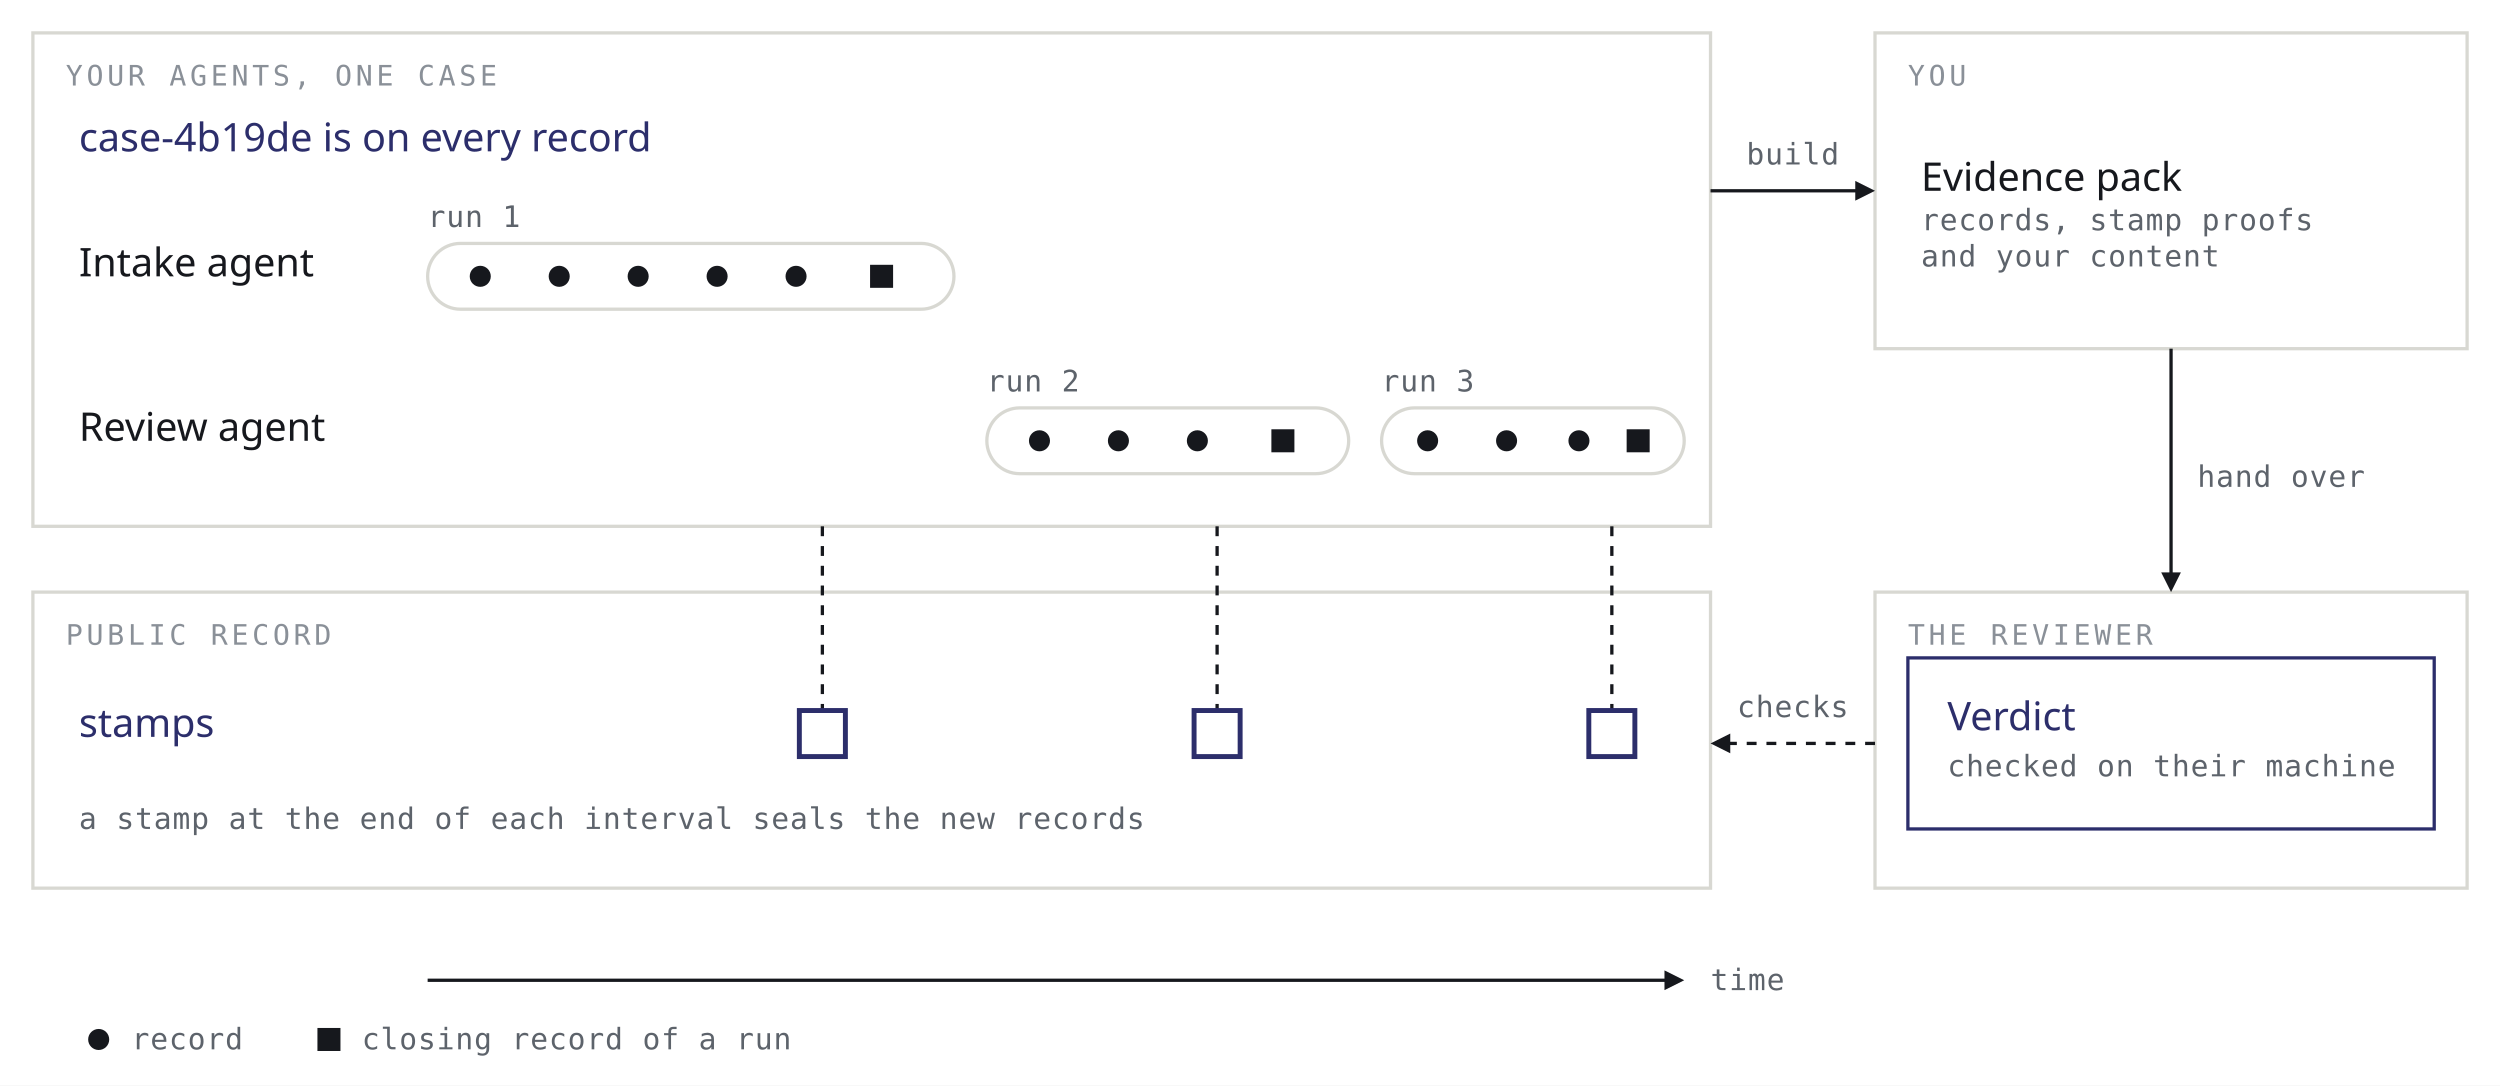
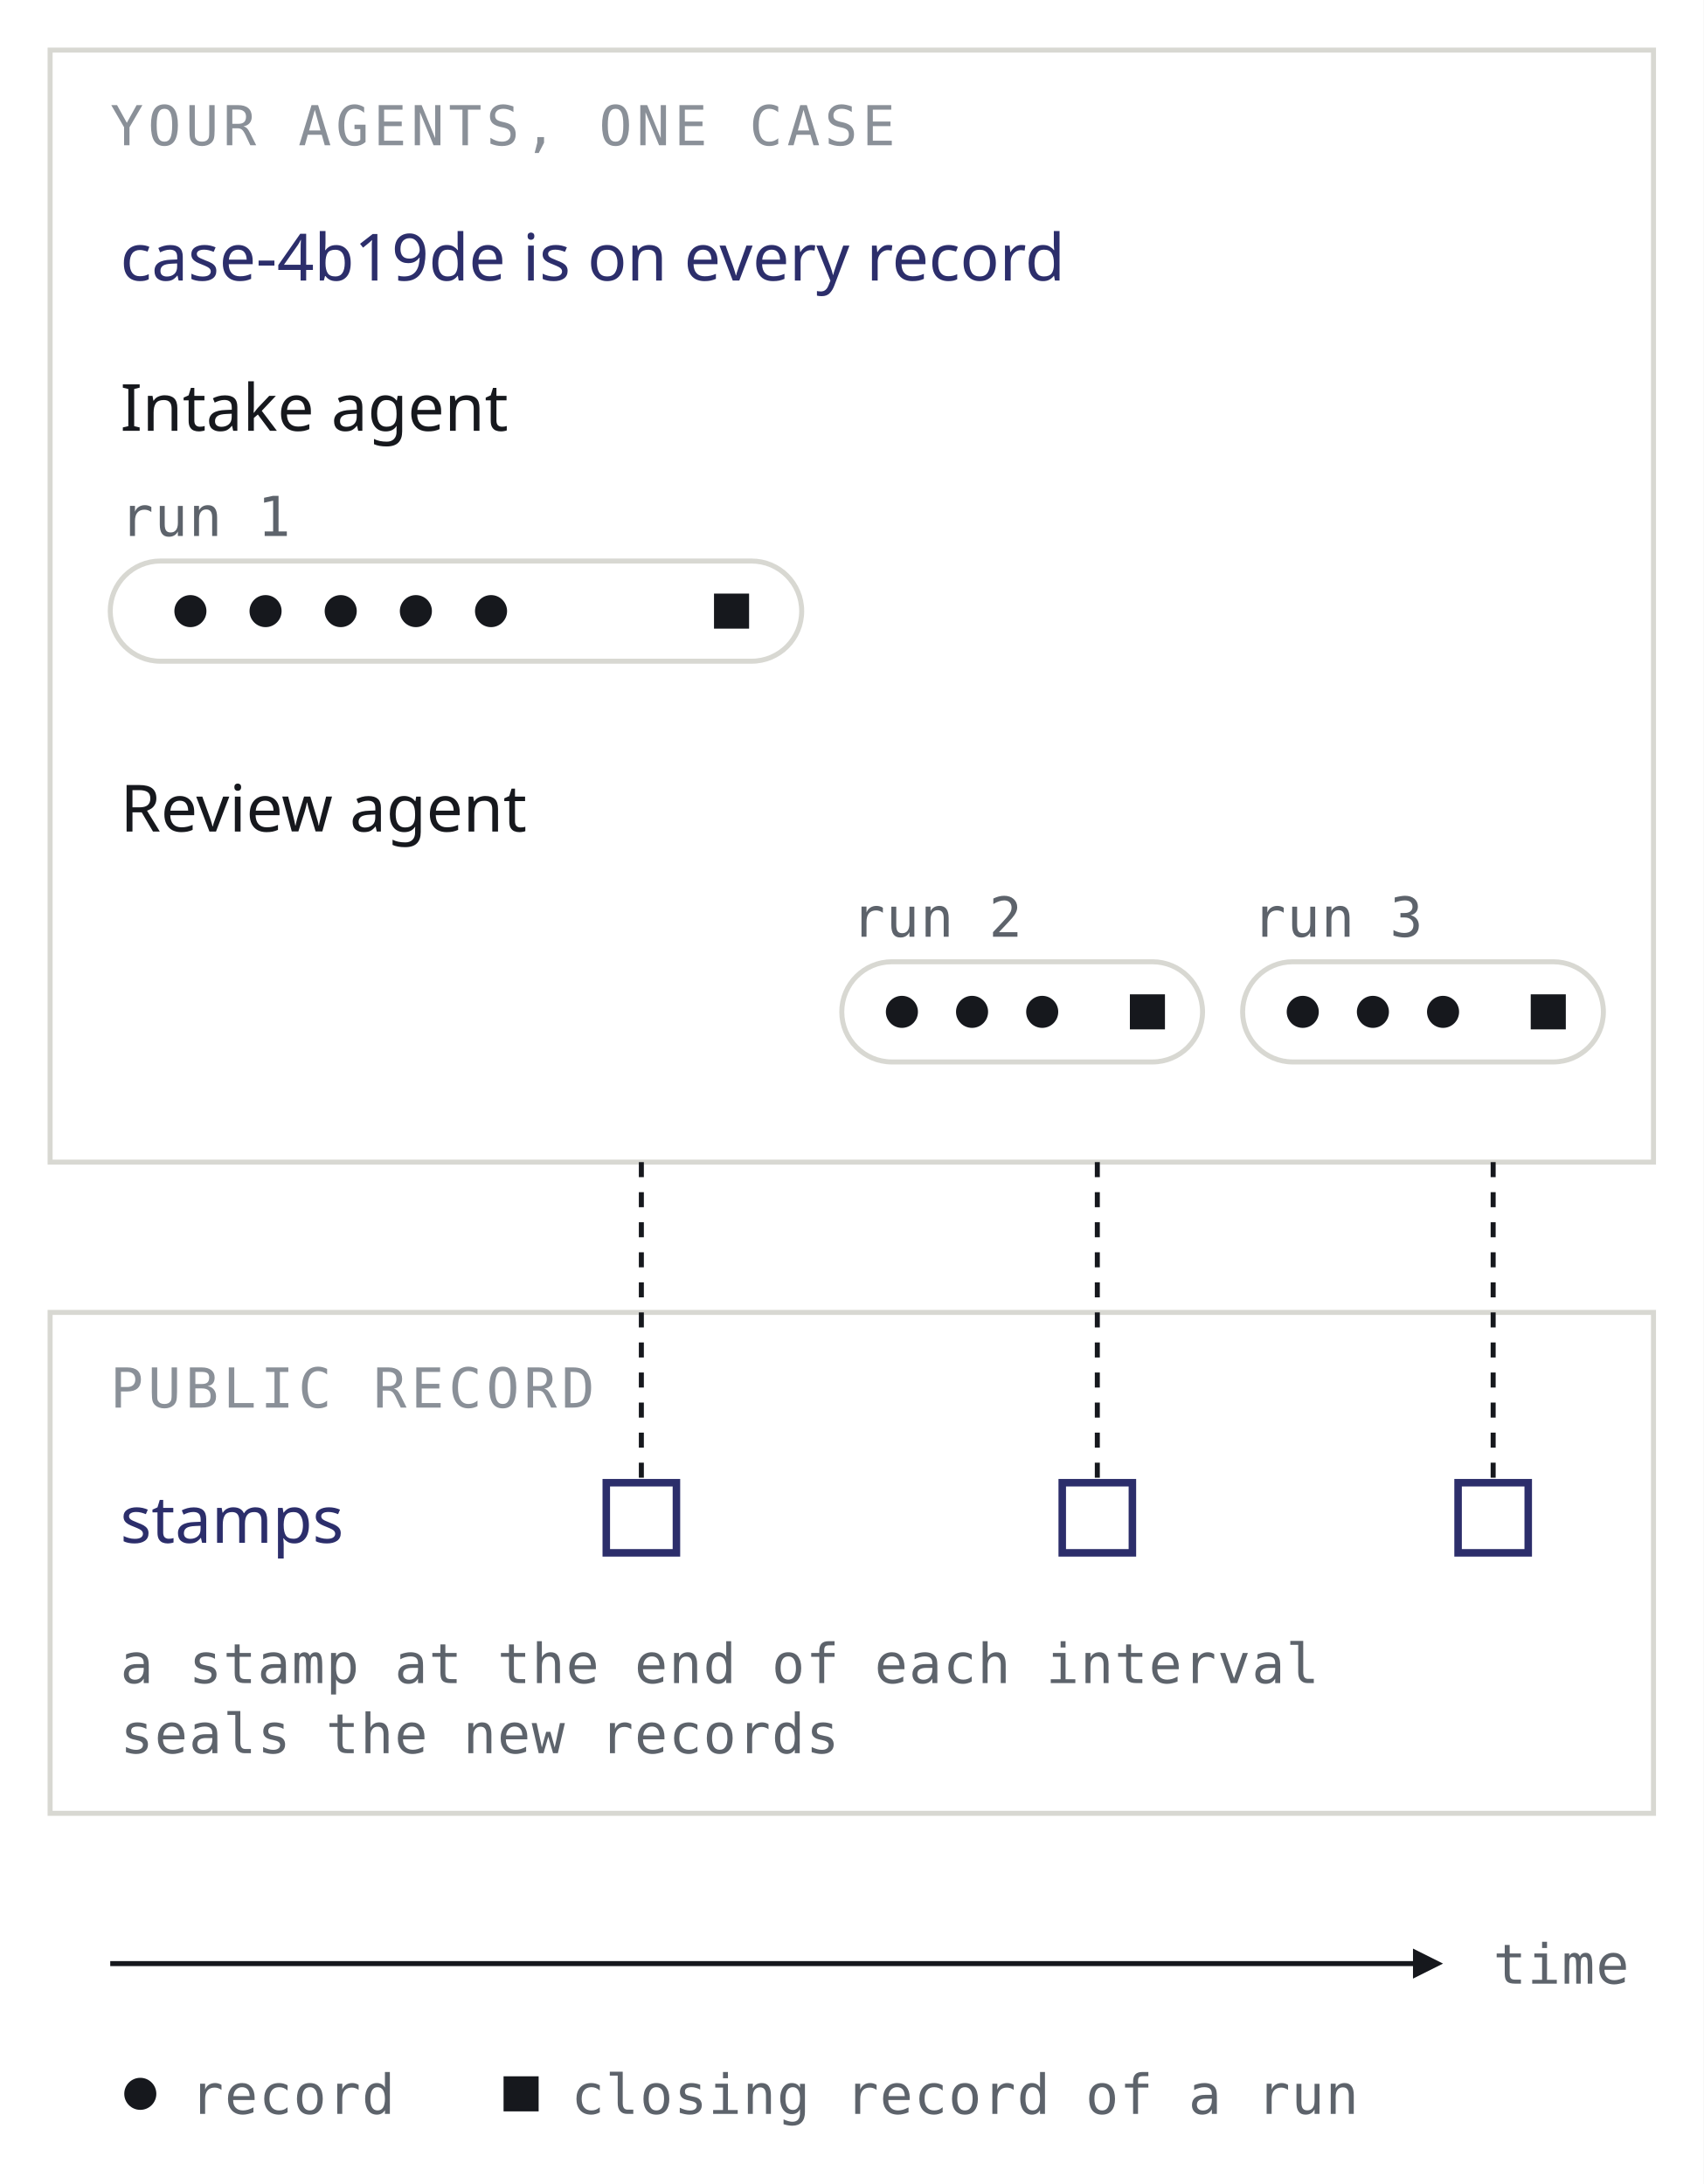
- <svg xmlns="http://www.w3.org/2000/svg" viewBox="0 0 760 330" role="img" aria-label="The life of one case. Two agents work on one case over time. Every record in their three runs carries the case ID. A run ends with a closing record. At the end of each interval, Sanning seals the new records into a stamp on the public record. You build one evidence pack for the case, from the records and your own content. The reviewer checks the pack on their own machine, checks the stamps on the public record, and reads the verdict.">
+ <svg xmlns="http://www.w3.org/2000/svg" viewBox="0 0 340 436" role="img" aria-label="The life of one case. Two agents work on one case over time. Every record in their three runs carries the case ID. The intake agent has run 1. The review agent has run 2 and run 3. A run ends with a closing record. At the end of each interval, Sanning seals the new records into a stamp on the public record. Time runs from left to right.">
  <style>
-   .lbl  { font-family:"Geist",sans-serif; font-size:12px; font-weight:500; fill:#16181D; }
-   .sub  { font-family:"Geist Mono",monospace; font-size:9px; letter-spacing:.03em; fill:#5D636B; }
-   .zone { font-family:"Geist Mono",monospace; font-size:8.6px; letter-spacing:.13em; fill:#8A9098; }
-   .step { font-family:"Geist Mono",monospace; font-size:9px; letter-spacing:.07em; fill:#2C2E6B; }
-   .acc  { font-family:"Geist",sans-serif; font-size:12px; font-weight:500; fill:#2C2E6B; }
+   .lbl  { font-family:"Geist",sans-serif; font-size:13px; font-weight:500; fill:#16181D; }
+   .sub  { font-family:"Geist Mono",monospace; font-size:11px; letter-spacing:.02em; fill:#5D636B; }
+   .zone { font-family:"Geist Mono",monospace; font-size:11px; letter-spacing:.08em; fill:#8A9098; }
+   .step { font-family:"Geist Mono",monospace; font-size:11px; letter-spacing:.04em; fill:#2C2E6B; }
+   .acc  { font-family:"Geist",sans-serif; font-size:13px; font-weight:500; fill:#2C2E6B; }
</style>
-   <rect x="0" y="0" width="760" height="330" fill="#FFFFFF" />
-   <rect x="10" y="10" width="510" height="150" fill="none" stroke="#D8D8D2" stroke-width="1" />
-   <text class="zone" x="20" y="26" text-anchor="start">YOUR AGENTS, ONE CASE</text>
-   <text class="acc" x="24" y="46" text-anchor="start">case-4b19de is on every record</text>
-   <text class="lbl" x="24" y="84" text-anchor="start">Intake agent</text>
-   <text class="lbl" x="24" y="134" text-anchor="start">Review agent</text>
-   <text class="sub" x="130" y="69" text-anchor="start">run 1</text>
-   <rect x="130" y="74" width="160" height="20" rx="10" fill="none" stroke="#D8D8D2" stroke-width="1" />
-   <circle cx="146" cy="84" r="3.2" fill="#16181D" />
-   <circle cx="170" cy="84" r="3.2" fill="#16181D" />
-   <circle cx="194" cy="84" r="3.2" fill="#16181D" />
-   <circle cx="218" cy="84" r="3.2" fill="#16181D" />
-   <circle cx="242" cy="84" r="3.2" fill="#16181D" />
-   <rect x="264.5" y="80.5" width="7" height="7" fill="#16181D" />
-   <text class="sub" x="300" y="119" text-anchor="start">run 2</text>
-   <rect x="300" y="124" width="110" height="20" rx="10" fill="none" stroke="#D8D8D2" stroke-width="1" />
-   <circle cx="316" cy="134" r="3.2" fill="#16181D" />
-   <circle cx="340" cy="134" r="3.2" fill="#16181D" />
-   <circle cx="364" cy="134" r="3.2" fill="#16181D" />
-   <rect x="386.5" y="130.5" width="7" height="7" fill="#16181D" />
-   <text class="sub" x="420" y="119" text-anchor="start">run 3</text>
-   <rect x="420" y="124" width="92" height="20" rx="10" fill="none" stroke="#D8D8D2" stroke-width="1" />
-   <circle cx="434" cy="134" r="3.2" fill="#16181D" />
-   <circle cx="458" cy="134" r="3.2" fill="#16181D" />
-   <circle cx="480" cy="134" r="3.2" fill="#16181D" />
-   <rect x="494.5" y="130.5" width="7" height="7" fill="#16181D" />
-   <rect x="10" y="180" width="510" height="90" fill="none" stroke="#D8D8D2" stroke-width="1" />
-   <text class="zone" x="20" y="196" text-anchor="start">PUBLIC RECORD</text>
-   <line fill="none" x1="250" y1="160" x2="250" y2="216" stroke="#16181D" stroke-width="1" stroke-dasharray="3 3" />
-   <rect x="243" y="216" width="14" height="14" fill="none" stroke="#2C2E6B" stroke-width="1.5" />
-   <line fill="none" x1="370" y1="160" x2="370" y2="216" stroke="#16181D" stroke-width="1" stroke-dasharray="3 3" />
-   <rect x="363" y="216" width="14" height="14" fill="none" stroke="#2C2E6B" stroke-width="1.5" />
-   <line fill="none" x1="490" y1="160" x2="490" y2="216" stroke="#16181D" stroke-width="1" stroke-dasharray="3 3" />
-   <rect x="483" y="216" width="14" height="14" fill="none" stroke="#2C2E6B" stroke-width="1.5" />
-   <text class="acc" x="24" y="224" text-anchor="start">stamps</text>
-   <text class="sub" x="24" y="252" text-anchor="start">a stamp at the end of each interval seals the new records</text>
-   <polyline points="130,298 507.0,298.0" fill="none" stroke="#16181D" stroke-width="1" />
-   <polygon points="512,298 506.0,301.0 506.0,295.0" fill="#16181D" />
-   <text class="sub" x="520" y="301" text-anchor="start">time</text>
-   <circle cx="30" cy="316" r="3.2" fill="#16181D" />
-   <text class="sub" x="40" y="319" text-anchor="start">record</text>
-   <rect x="96.5" y="312.5" width="7" height="7" fill="#16181D" />
-   <text class="sub" x="110" y="319" text-anchor="start">closing record of a run</text>
-   <rect x="570" y="10" width="180" height="96" fill="none" stroke="#D8D8D2" stroke-width="1" />
-   <text class="zone" x="580" y="26" text-anchor="start">YOU</text>
-   <text class="lbl" x="584" y="58" text-anchor="start">Evidence pack</text>
-   <text class="sub" x="584" y="70" text-anchor="start">records, stamp proofs</text>
-   <text class="sub" x="584" y="81" text-anchor="start">and your content</text>
-   <polyline points="520,58 565.0,58.0" fill="none" stroke="#16181D" stroke-width="1" />
-   <polygon points="570,58 564.0,61.0 564.0,55.0" fill="#16181D" />
-   <text class="sub" x="545" y="50" text-anchor="middle">build</text>
-   <rect x="570" y="180" width="180" height="90" fill="none" stroke="#D8D8D2" stroke-width="1" />
-   <text class="zone" x="580" y="196" text-anchor="start">THE REVIEWER</text>
-   <rect x="580" y="200" width="160" height="52" fill="none" stroke="#2C2E6B" stroke-width="1" />
-   <text class="acc" x="592" y="222" text-anchor="start">Verdict</text>
-   <text class="sub" x="592" y="236" text-anchor="start">checked on their machine</text>
-   <polyline points="660,106 660.0,175.0" fill="none" stroke="#16181D" stroke-width="1" />
-   <polygon points="660,180 657.0,174.0 663.0,174.0" fill="#16181D" />
-   <text class="sub" x="668" y="148" text-anchor="start">hand over</text>
-   <polyline points="570,226 525.0,226.0" fill="none" stroke="#16181D" stroke-width="1" stroke-dasharray="3 3" />
-   <polygon points="520,226 526.0,223.0 526.0,229.0" fill="#16181D" />
-   <text class="sub" x="545" y="218" text-anchor="middle">checks</text>
+   <rect x="0" y="0" width="340" height="436" fill="#FFFFFF" />
+   <rect x="10" y="10" width="320" height="222" fill="none" stroke="#D8D8D2" stroke-width="1" />
+   <text class="zone" x="22" y="29" text-anchor="start">YOUR AGENTS, ONE CASE</text>
+   <text class="acc" x="24" y="56" text-anchor="start">case-4b19de is on every record</text>
+   <text class="lbl" x="24" y="86" text-anchor="start">Intake agent</text>
+   <text class="sub" x="24" y="107" text-anchor="start">run 1</text>
+   <rect x="22" y="112" width="138" height="20" rx="10" fill="none" stroke="#D8D8D2" stroke-width="1" />
+   <circle cx="38" cy="122" r="3.2" fill="#16181D" />
+   <circle cx="53" cy="122" r="3.2" fill="#16181D" />
+   <circle cx="68" cy="122" r="3.2" fill="#16181D" />
+   <circle cx="83" cy="122" r="3.2" fill="#16181D" />
+   <circle cx="98" cy="122" r="3.2" fill="#16181D" />
+   <rect x="142.5" y="118.5" width="7" height="7" fill="#16181D" />
+   <text class="lbl" x="24" y="166" text-anchor="start">Review agent</text>
+   <text class="sub" x="170" y="187" text-anchor="start">run 2</text>
+   <rect x="168" y="192" width="72" height="20" rx="10" fill="none" stroke="#D8D8D2" stroke-width="1" />
+   <circle cx="180" cy="202" r="3.2" fill="#16181D" />
+   <circle cx="194" cy="202" r="3.2" fill="#16181D" />
+   <circle cx="208" cy="202" r="3.2" fill="#16181D" />
+   <rect x="225.5" y="198.5" width="7" height="7" fill="#16181D" />
+   <text class="sub" x="250" y="187" text-anchor="start">run 3</text>
+   <rect x="248" y="192" width="72" height="20" rx="10" fill="none" stroke="#D8D8D2" stroke-width="1" />
+   <circle cx="260" cy="202" r="3.2" fill="#16181D" />
+   <circle cx="274" cy="202" r="3.2" fill="#16181D" />
+   <circle cx="288" cy="202" r="3.2" fill="#16181D" />
+   <rect x="305.5" y="198.5" width="7" height="7" fill="#16181D" />
+   <rect x="10" y="262" width="320" height="100" fill="none" stroke="#D8D8D2" stroke-width="1" />
+   <text class="zone" x="22" y="281" text-anchor="start">PUBLIC RECORD</text>
+   <line fill="none" x1="128" y1="232" x2="128" y2="296" stroke="#16181D" stroke-width="1" stroke-dasharray="3 3" />
+   <rect x="121" y="296" width="14" height="14" fill="none" stroke="#2C2E6B" stroke-width="1.5" />
+   <line fill="none" x1="219" y1="232" x2="219" y2="296" stroke="#16181D" stroke-width="1" stroke-dasharray="3 3" />
+   <rect x="212" y="296" width="14" height="14" fill="none" stroke="#2C2E6B" stroke-width="1.5" />
+   <line fill="none" x1="298" y1="232" x2="298" y2="296" stroke="#16181D" stroke-width="1" stroke-dasharray="3 3" />
+   <rect x="291" y="296" width="14" height="14" fill="none" stroke="#2C2E6B" stroke-width="1.5" />
+   <text class="acc" x="24" y="308" text-anchor="start">stamps</text>
+   <text class="sub" x="24" y="336" text-anchor="start">a stamp at the end of each interval</text>
+   <text class="sub" x="24" y="350" text-anchor="start">seals the new records</text>
+   <polyline points="22,392 283.0,392.0" fill="none" stroke="#16181D" stroke-width="1" />
+   <polygon points="288,392 282.0,395.0 282.0,389.0" fill="#16181D" />
+   <text class="sub" x="298" y="396" text-anchor="start">time</text>
+   <circle cx="28" cy="418" r="3.2" fill="#16181D" />
+   <text class="sub" x="38" y="422" text-anchor="start">record</text>
+   <rect x="100.5" y="414.5" width="7" height="7" fill="#16181D" />
+   <text class="sub" x="114" y="422" text-anchor="start">closing record of a run</text>
</svg>
